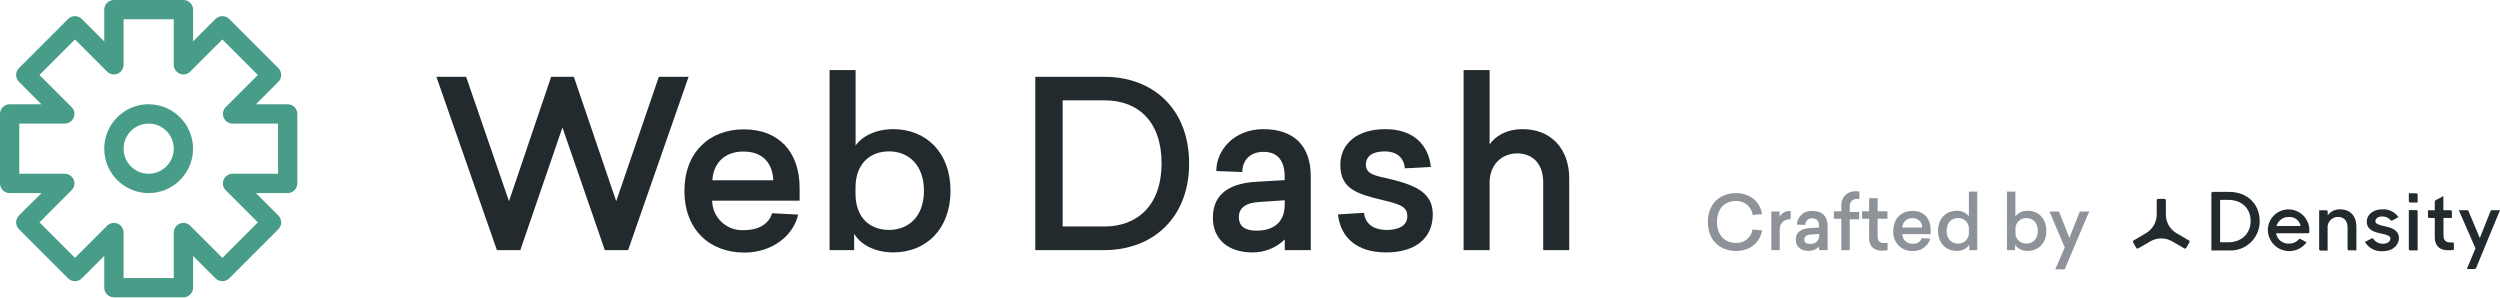
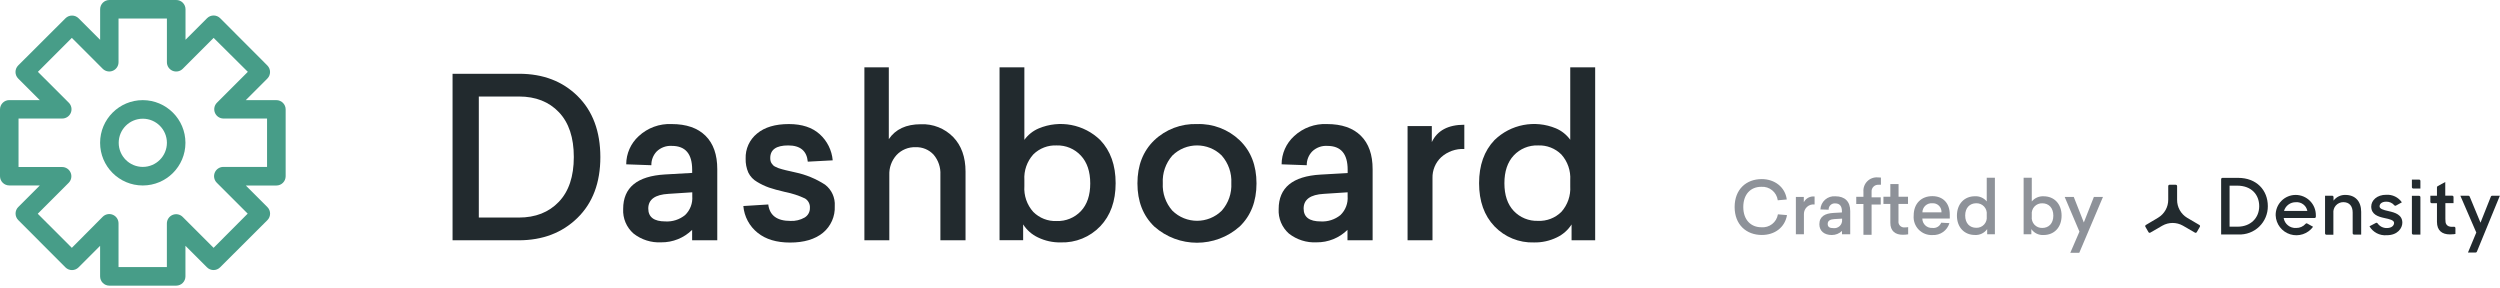
- <svg xmlns="http://www.w3.org/2000/svg" id="Layer_1" data-name="Layer 1" viewBox="0 0 672.66 80">
+ <svg xmlns="http://www.w3.org/2000/svg" id="Layer_1" data-name="Layer 1" viewBox="0 0 696.04 80">
  <defs>
    <style>.cls-1{fill:#222a2e;}.cls-2{fill:#479d88;}.cls-3{fill:#8e9299;}</style>
  </defs>
-   <path class="cls-1" d="M162.74,67.3l-11.41-33L140,67.3h-6.3L117.42,20.67h8l11.53,33.47,11.34-33.47h6.11L165.8,54.14l11.47-33.47h8L169,67.3h-6.23Z" />
-   <path class="cls-1" d="M191.61,54a8.07,8.07,0,0,0,8.54,7.92c4.05,0,6.73-1.68,7.6-4.55l7,0.37c-1.25,5.67-7,10.22-14.46,10.22-9.41,0-16.14-6.23-16.14-16.58s6.67-16.58,16-16.58,15,6,15,15.77V54h-23.5Zm0.06-5.49h16.39c-0.19-4.61-2.81-7.73-8-7.73C195.41,40.74,192,43.48,191.67,48.47Z" />
-   <path class="cls-1" d="M230.19,39.18c1.75-2.49,5.36-4.43,10.16-4.43,8.91,0,15.4,6.36,15.4,16.58s-6.48,16.58-15.4,16.58c-5,0-8.79-2.12-10.53-5V67.3h-6.61V18.86h7V39.18Zm0,11.28v1.68c0,6.36,3.8,9.72,9,9.72,5.42,0,9.41-3.74,9.41-10.53s-4-10.6-9.41-10.6C234,40.74,230.19,44.17,230.19,50.46Z" />
-   <path class="cls-1" d="M297.2,20.67c13,0,22.75,8.6,22.75,23.31S310.11,67.3,297.08,67.3H278.56V20.67H297.2ZM285.92,60.94h11.22c9,0,15.4-5.8,15.4-17S306.3,27,297.2,27H285.92V60.94Z" />
-   <path class="cls-1" d="M352.68,47.41V67.3h-7V64.43A12.3,12.3,0,0,1,337,67.92c-6.36,0-10.66-3.37-10.66-9.35,0-6.86,5.17-9.29,11.72-9.66l7.6-.44V47.53c0-4.11-1.75-6.67-5.67-6.67s-5.73,2.56-5.73,5.42l-7-.25c0-5.61,4.74-11.28,12.72-11.28C348.13,34.76,352.68,39.24,352.68,47.41ZM339,54.33c-3.3.19-5.67,1.25-5.67,4.11,0,2.68,2,3.62,4.8,3.62,4.43,0,7.54-2.18,7.54-7V53.89Z" />
-   <path class="cls-1" d="M385,44.92l-7,.37c-0.25-2.68-1.93-4.55-5.49-4.55-3.3,0-5,1.37-5,3.55,0,2.74,2.74,3,7,4,6.61,1.68,11,3.68,11,9.41,0,6.42-4.74,10.22-12.53,10.22S360.73,64.05,360,57.7l7-.44c0.37,2.93,2.43,4.61,6.23,4.61,3.18,0,5.42-1.25,5.42-3.62,0-2.62-1.68-3.24-6.92-4.49-6.48-1.56-11.1-2.93-11.1-9.35,0-5.73,4.43-9.66,12.16-9.66S384.41,39.24,385,44.92Z" />
-   <path class="cls-1" d="M400.75,38.93c1.5-2.24,4.49-4.18,9-4.18,7.29,0,12.47,5,12.47,13.28V67.3h-7V49c0-4.8-2.74-7.73-7-7.73-4.43,0-7.42,3.37-7.42,7.79V67.3h-7V18.86h7V38.93Z" />
-   <path class="cls-2" d="M77.4,28.05H68.85L74.9,22a2.6,2.6,0,0,0,0-3.67L61.67,5.1A2.6,2.6,0,0,0,58,5.1l-6.05,6.05V2.6A2.6,2.6,0,0,0,49.35,0H30.65a2.6,2.6,0,0,0-2.6,2.6v8.56L22,5.1a2.6,2.6,0,0,0-3.67,0L5.1,18.33A2.6,2.6,0,0,0,5.1,22l6.05,6.05H2.6A2.6,2.6,0,0,0,0,30.65v18.7a2.6,2.6,0,0,0,2.6,2.6h8.56L5.1,58a2.6,2.6,0,0,0,0,3.67L18.33,74.9a2.6,2.6,0,0,0,3.67,0l6.05-6.05V77.4a2.6,2.6,0,0,0,2.6,2.6h18.7a2.6,2.6,0,0,0,2.6-2.6V68.85L58,74.9a2.6,2.6,0,0,0,3.67,0L74.9,61.67a2.6,2.6,0,0,0,0-3.67l-6.05-6.05H77.4a2.6,2.6,0,0,0,2.6-2.6V30.65A2.6,2.6,0,0,0,77.4,28.05Zm-2.6,18.7H62.57a2.6,2.6,0,0,0-1.84,4.43l8.65,8.65-9.55,9.55-8.65-8.65a2.6,2.6,0,0,0-4.43,1.84V74.81H33.25V62.57a2.6,2.6,0,0,0-4.43-1.84l-8.65,8.65-9.55-9.55,8.65-8.65a2.6,2.6,0,0,0-1.84-4.43H5.19V33.25H17.43a2.6,2.6,0,0,0,1.84-4.43l-8.65-8.65,9.55-9.55,8.65,8.65a2.6,2.6,0,0,0,4.43-1.84V5.19H46.75V17.43a2.6,2.6,0,0,0,4.43,1.84l8.65-8.65,9.55,9.55-8.65,8.65a2.6,2.6,0,0,0,1.84,4.43H74.81V46.75Z" />
-   <path class="cls-2" d="M40,28.05A11.95,11.95,0,1,0,51.95,40,12,12,0,0,0,40,28.05Zm0,18.7A6.75,6.75,0,1,1,46.75,40,6.76,6.76,0,0,1,40,46.75Z" />
-   <path class="cls-3" d="M474.09,57.62l-2.51.22a4.34,4.34,0,0,0-4.6-3.75c-3,0-5,2.13-5,5.63,0,3.67,2.21,5.63,5,5.63a4.3,4.3,0,0,0,4.58-3.61L474.11,62c-0.59,3.44-3.42,5.53-7,5.53-4.34,0-7.58-2.88-7.58-7.78s3.2-7.78,7.56-7.78C470.66,51.94,473.58,54.09,474.09,57.62Z" />
-   <path class="cls-3" d="M481.76,59a2.64,2.64,0,0,0-2.9,2.65V67.3H476.6V56.91h2.21v1.46a3,3,0,0,1,3-1.58V59Z" />
-   <path class="cls-3" d="M491.75,60.84V67.3h-2.29V66.37a4,4,0,0,1-2.82,1.13c-2.07,0-3.46-1.09-3.46-3,0-2.23,1.68-3,3.81-3.14l2.47-.14v-0.3c0-1.34-.57-2.17-1.84-2.17a1.69,1.69,0,0,0-1.86,1.76l-2.29-.08a3.85,3.85,0,0,1,4.13-3.67C490.27,56.72,491.75,58.18,491.75,60.84Zm-4.44,2.25c-1.07.06-1.84,0.41-1.84,1.34s0.65,1.17,1.56,1.17a2.16,2.16,0,0,0,2.45-2.29V62.94Z" />
-   <path class="cls-3" d="M500.3,51.52v2a5.29,5.29,0,0,0-.65,0,1.83,1.83,0,0,0-1.95,2v1.5h2.55v2h-2.55V67.3h-2.27V58.87h-2v-2h2V55.47a3.71,3.71,0,0,1,4-4A5.41,5.41,0,0,1,500.3,51.52Z" />
-   <path class="cls-3" d="M507.88,65.32v2a8.56,8.56,0,0,1-1.52.12c-2,0-3.46-1-3.44-3.36l0-5.23H501v-2h1.92l0-3.53h2.29l0,3.53h2.63v2H505.2l0,4.76a1.56,1.56,0,0,0,1.72,1.78A5.29,5.29,0,0,0,507.88,65.32Z" />
-   <path class="cls-3" d="M511.83,63a2.62,2.62,0,0,0,2.78,2.57,2.31,2.31,0,0,0,2.47-1.48l2.29,0.12a4.63,4.63,0,0,1-4.7,3.32,5,5,0,0,1-5.25-5.39c0-3.38,2.17-5.39,5.19-5.39s4.86,2,4.86,5.13V63h-7.64Zm0-1.78h5.33a2.38,2.38,0,0,0-2.59-2.51A2.55,2.55,0,0,0,511.85,61.18Z" />
-   <path class="cls-3" d="M529.88,67.3V65.86a3.87,3.87,0,0,1-3.42,1.64c-2.9,0-5-2.09-5-5.39s2.11-5.39,5-5.39a4,4,0,0,1,3.3,1.44v-6.6H532V67.3h-2.15Zm-6.12-5.19c0,2.21,1.3,3.42,3.06,3.42a2.83,2.83,0,0,0,2.94-3.16V61.83a2.84,2.84,0,0,0-2.94-3.16C525.06,58.67,523.76,59.91,523.76,62.11Z" />
-   <path class="cls-3" d="M542.3,58.16a4,4,0,0,1,3.3-1.44c2.9,0,5,2.07,5,5.39s-2.11,5.39-5,5.39a3.87,3.87,0,0,1-3.42-1.64V67.3H540V51.56h2.27v6.6Zm0,3.67v0.55a2.83,2.83,0,0,0,2.94,3.16c1.76,0,3.06-1.22,3.06-3.42s-1.3-3.44-3.06-3.44A2.84,2.84,0,0,0,542.3,61.83Z" />
-   <path class="cls-3" d="M553,72.47l2.55-5.9-4.11-9.66H554l2.8,7.11,2.8-7.11h2.53l-6.6,15.56H553Z" />
-   <path class="cls-1" d="M624,56.57h1.93a0.37,0.37,0,0,1,.37.37v1a4,4,0,0,1,3.33-1.62c2.73,0,4.39,1.77,4.39,4.72v6.32h-2a0.37,0.37,0,0,1-.37-0.37V61.26c0-1.77-.89-2.9-2.62-2.9a2.78,2.78,0,0,0-2.75,3.07v6h-1.95A0.37,0.37,0,0,1,624,67V56.57Z" />
-   <path class="cls-1" d="M636.32,65.09l1.78-.93a0.36,0.36,0,0,1,.47.11,3.06,3.06,0,0,0,2.6,1.31c1.3,0,2-.67,2-1.43s-1.25-1.06-2.62-1.34c-1.84-.39-3.74-1-3.74-3.22,0-1.71,1.62-3.29,4.18-3.27a4.93,4.93,0,0,1,4.35,2.1l-1.65.91a0.37,0.37,0,0,1-.46-0.09,2.83,2.83,0,0,0-2.24-1c-1.23,0-1.86.61-1.86,1.3s1,1,2.55,1.34c1.77,0.39,3.79,1,3.79,3.22,0,1.49-1.3,3.5-4.37,3.48A5.06,5.06,0,0,1,636.32,65.09Z" />
-   <path class="cls-1" d="M648.13,52h2a0.37,0.37,0,0,1,.37.37v2.12h-2a0.37,0.37,0,0,1-.37-0.37V52Zm0,4.52h2a0.37,0.37,0,0,1,.37.37V67.38h-2a0.37,0.37,0,0,1-.37-0.37V56.57Z" />
-   <polygon class="cls-1" points="657.44 52.74 657.41 52.75 657.44 52.75 657.44 52.74" />
-   <path class="cls-1" d="M659.53,65.23h-0.3a2.17,2.17,0,0,1-.92-0.18,1.45,1.45,0,0,1-.81-1.11,7.18,7.18,0,0,1-.05-0.93l0-4.38h2.27V56.93a0.37,0.37,0,0,0-.37-0.37h-1.93V52.75h0l-2.12,1.16a0.37,0.37,0,0,0-.19.32v2.34h-1.84v1.71a0.37,0.37,0,0,0,.37.37h1.47v0.2l0,5c0,2.44,1.45,3.49,3.58,3.49h0.06a9.11,9.11,0,0,0,1-.05l0.5-.07V65.57a0.37,0.37,0,0,0-.41-0.36Z" />
-   <path class="cls-1" d="M666.06,66.82l-4.48-10.26h2.25a0.37,0.37,0,0,1,.34.22l3.06,7.28,2.89-7.28a0.37,0.37,0,0,1,.34-0.23h2.2l-6.44,15.59a0.37,0.37,0,0,1-.34.23h-2.14Z" />
-   <path class="cls-1" d="M615.9,65.54a3.31,3.31,0,0,1-3.48-2.77H621a0.37,0.37,0,0,0,.37-0.37V62a5.63,5.63,0,0,0-5.61-5.66A5.57,5.57,0,0,0,610.19,62a5.77,5.77,0,0,0,10.43,3.2L619,64.31a0.36,0.36,0,0,0-.45.08A3.41,3.41,0,0,1,615.9,65.54Zm-0.09-7.16a3,3,0,0,1,3.2,2.42h-6.49A3.36,3.36,0,0,1,615.82,58.38Z" />
-   <path class="cls-1" d="M595,52a0.37,0.37,0,0,1,.37-0.37h4.36c5.12,0,8.27,3.41,8.27,7.88a7.83,7.83,0,0,1-8.19,7.88H595V52Zm2.35,1.79V65.19h2.22c3.63,0,6-2.46,6-5.7s-2.18-5.72-6.13-5.72h-2.14Z" />
-   <path class="cls-1" d="M577.49,62.68a5.79,5.79,0,0,0,2.8-5V53.88a0.37,0.37,0,0,1,.37-0.37h1.73a0.37,0.37,0,0,1,.37.37v3.83a5.79,5.79,0,0,0,2.8,5l3.41,2a0.37,0.37,0,0,1,.13.5l-0.87,1.5a0.37,0.37,0,0,1-.5.13l-3.35-1.94a5.8,5.8,0,0,0-5.73,0l-3.35,1.94a0.37,0.37,0,0,1-.5-0.13l-0.87-1.5a0.37,0.37,0,0,1,.13-0.5Z" />
+   <path class="cls-1" d="M126,20.54h18.53q10,0,16.3,6.23t6.32,16.95q0,10.72-6.38,16.95t-16.36,6.23H126V20.54Zm7.31,6.32V60.57h11.15q6.94,0,11.12-4.37t4.18-12.48q0-8.12-4.15-12.48t-11.09-4.37H133.34Z" />
+   <path class="cls-1" d="M187,34.54q6.13,0,9.42,3.25t3.28,9.33V66.89h-7V64a12.1,12.1,0,0,1-8.61,3.47,11.51,11.51,0,0,1-7.71-2.45,8.49,8.49,0,0,1-2.88-6.85q0-8.92,11.65-9.6l7.56-.43V47.25q0-6.63-5.64-6.63a5.55,5.55,0,0,0-4.24,1.55A5.39,5.39,0,0,0,181.35,46l-7-.25a10.62,10.62,0,0,1,3.47-7.84A12.59,12.59,0,0,1,187,34.54Zm5.76,19-6.63.43q-5.64.31-5.64,4.09,0,3.59,4.77,3.59a8,8,0,0,0,5.48-1.77,6.59,6.59,0,0,0,2-5.24V53.57Z" />
+   <path class="cls-1" d="M219.64,34.54q5.45,0,8.58,2.82a11.1,11.1,0,0,1,3.62,7.28l-6.94.37q-0.43-4.52-5.45-4.52t-5,3.53a3.31,3.31,0,0,0,.09.81,2,2,0,0,0,.31.68,3.82,3.82,0,0,0,.43.53,2.4,2.4,0,0,0,.68.43l0.77,0.34a9.88,9.88,0,0,0,1,.31l1.08,0.28,1.24,0.28L221.44,48a24.57,24.57,0,0,1,8.27,3.41,6.91,6.91,0,0,1,2.7,5.95,9.09,9.09,0,0,1-3.31,7.47q-3.32,2.7-9.14,2.7-5.64,0-9-2.7a10.66,10.66,0,0,1-4-7.47l6.94-.43q0.56,4.59,6.2,4.58a7.28,7.28,0,0,0,3.9-.93,3,3,0,0,0,1.49-2.66,2.85,2.85,0,0,0-1.36-2.66,23.31,23.31,0,0,0-5.51-1.8q-2.91-.68-4.52-1.24a17.76,17.76,0,0,1-3.31-1.58,6,6,0,0,1-2.45-2.6,9.06,9.06,0,0,1-.74-3.87,8.59,8.59,0,0,1,3.19-7Q213.94,34.54,219.64,34.54Z" />
+   <path class="cls-1" d="M247.46,18.74v20q2.79-4.15,8.92-4.15a11.89,11.89,0,0,1,9,3.56q3.44,3.56,3.44,9.63V66.89h-7V48.67a8,8,0,0,0-1.89-5.61,6.5,6.5,0,0,0-5-2.08,6.94,6.94,0,0,0-5.33,2.2,7.83,7.83,0,0,0-2,5.55V66.89h-6.94V18.74h6.94Z" />
+   <path class="cls-1" d="M285.2,18.74v20.2a9.48,9.48,0,0,1,4-3.19A15.81,15.81,0,0,1,306.33,39q4.28,4.49,4.28,12t-4.28,12a14.54,14.54,0,0,1-11,4.49,13.88,13.88,0,0,1-6.35-1.39,9.89,9.89,0,0,1-4.12-3.62v4.4h-6.57V18.74h6.94Zm9,21.75A8.68,8.68,0,0,0,287.68,43a9.77,9.77,0,0,0-2.48,7.13v1.67A9.77,9.77,0,0,0,287.68,59a8.68,8.68,0,0,0,6.51,2.54,8.87,8.87,0,0,0,6.75-2.76q2.6-2.76,2.6-7.71t-2.6-7.74A8.82,8.82,0,0,0,294.18,40.49Z" />
+   <path class="cls-1" d="M333.28,34.54a16.38,16.38,0,0,1,11.87,4.52q4.68,4.52,4.68,12t-4.68,12a17.91,17.91,0,0,1-23.79,0q-4.68-4.52-4.68-12t4.68-12A16.46,16.46,0,0,1,333.28,34.54Zm6.88,8.77a9.8,9.8,0,0,0-13.76,0A10.78,10.78,0,0,0,323.74,51a10.69,10.69,0,0,0,2.66,7.65,9.8,9.8,0,0,0,13.76,0A10.69,10.69,0,0,0,342.82,51,10.78,10.78,0,0,0,340.15,43.31Z" />
+   <path class="cls-1" d="M369.46,34.54q6.13,0,9.42,3.25t3.28,9.33V66.89h-7V64a12.1,12.1,0,0,1-8.61,3.47,11.51,11.51,0,0,1-7.71-2.45A8.49,8.49,0,0,1,356,58.21q0-8.92,11.65-9.6l7.56-.43V47.25q0-6.63-5.64-6.63a5.55,5.55,0,0,0-4.24,1.55A5.39,5.39,0,0,0,363.82,46l-7-.25a10.62,10.62,0,0,1,3.47-7.84A12.59,12.59,0,0,1,369.46,34.54Zm5.76,19-6.63.43q-5.64.31-5.64,4.09,0,3.59,4.77,3.59a8,8,0,0,0,5.48-1.77,6.59,6.59,0,0,0,2-5.24V53.57Z" />
+   <path class="cls-1" d="M407.69,34.73v6.75a9,9,0,0,0-6.44,2.29,7.68,7.68,0,0,0-2.42,5.82V66.89h-6.94V35.1h6.75v4.46Q400.93,34.73,407.69,34.73Z" />
+   <path class="cls-1" d="M444.12,66.89h-6.57v-4.4a9.9,9.9,0,0,1-4.12,3.62,13.89,13.89,0,0,1-6.35,1.39,14.54,14.54,0,0,1-11-4.49q-4.28-4.49-4.28-12t4.28-12a15.81,15.81,0,0,1,17.1-3.28,9.49,9.49,0,0,1,4,3.19V18.74h6.94V66.89ZM428.2,40.49a8.82,8.82,0,0,0-6.75,2.79q-2.6,2.79-2.6,7.74t2.6,7.71a8.86,8.86,0,0,0,6.75,2.76A8.68,8.68,0,0,0,434.7,59a9.78,9.78,0,0,0,2.48-7.13V50.16A9.78,9.78,0,0,0,434.7,43,8.68,8.68,0,0,0,428.2,40.49Z" />
+   <path class="cls-2" d="M76.93,27.88H68.43l6-6a2.58,2.58,0,0,0,0-3.65L61.3,5.07a2.58,2.58,0,0,0-3.65,0l-6,6V2.58A2.58,2.58,0,0,0,49.05,0H30.46a2.58,2.58,0,0,0-2.58,2.58v8.51l-6-6a2.58,2.58,0,0,0-3.65,0L5.07,18.22a2.58,2.58,0,0,0,0,3.65l6,6H2.58A2.58,2.58,0,0,0,0,30.46V49.05a2.58,2.58,0,0,0,2.58,2.58h8.51l-6,6a2.58,2.58,0,0,0,0,3.65L18.22,74.44a2.58,2.58,0,0,0,3.65,0l6-6v8.51a2.58,2.58,0,0,0,2.58,2.58H49.05a2.58,2.58,0,0,0,2.58-2.58V68.43l6,6a2.58,2.58,0,0,0,3.65,0L74.44,61.3a2.58,2.58,0,0,0,0-3.65l-6-6h8.51a2.58,2.58,0,0,0,2.58-2.58V30.46A2.58,2.58,0,0,0,76.93,27.88ZM74.35,46.47H62.19a2.58,2.58,0,0,0-1.83,4.41l8.6,8.6L59.47,69l-8.6-8.6a2.58,2.58,0,0,0-4.41,1.83V74.35H33V62.19a2.58,2.58,0,0,0-4.41-1.83L20,69l-9.49-9.49,8.6-8.6a2.58,2.58,0,0,0-1.83-4.41H5.16V33H17.32a2.58,2.58,0,0,0,1.83-4.41L10.55,20,20,10.55l8.6,8.6A2.58,2.58,0,0,0,33,17.32V5.16H46.47V17.32a2.58,2.58,0,0,0,4.41,1.83l8.6-8.6L69,20l-8.6,8.6A2.58,2.58,0,0,0,62.19,33H74.35V46.47Z" />
+   <path class="cls-2" d="M39.76,27.88A11.88,11.88,0,1,0,51.63,39.76,11.89,11.89,0,0,0,39.76,27.88Zm0,18.59a6.71,6.71,0,1,1,6.71-6.71A6.72,6.72,0,0,1,39.76,46.47Z" />
+   <path class="cls-3" d="M497.47,55.54l-2.51.22a4.34,4.34,0,0,0-4.6-3.75c-3,0-5,2.13-5,5.63,0,3.67,2.21,5.63,5,5.63A4.3,4.3,0,0,0,495,59.67l2.53,0.22c-0.59,3.44-3.42,5.53-7,5.53-4.34,0-7.58-2.88-7.58-7.78s3.2-7.78,7.56-7.78C494,49.87,497,52,497.47,55.54Z" />
+   <path class="cls-3" d="M505.14,56.92a2.65,2.65,0,0,0-2.9,2.65v5.65H500V54.83h2.21v1.46a3,3,0,0,1,3-1.58v2.21Z" />
+   <path class="cls-3" d="M515.13,58.76v6.46h-2.29V64.29A4,4,0,0,1,510,65.43c-2.07,0-3.46-1.09-3.46-3,0-2.23,1.68-3,3.81-3.14l2.47-.14V58.8c0-1.34-.57-2.17-1.84-2.17a1.69,1.69,0,0,0-1.86,1.76l-2.29-.08A3.85,3.85,0,0,1,511,54.65C513.65,54.65,515.13,56.11,515.13,58.76ZM510.7,61c-1.07.06-1.84,0.41-1.84,1.34s0.65,1.17,1.56,1.17a2.16,2.16,0,0,0,2.45-2.29V60.87Z" />
+   <path class="cls-3" d="M523.68,49.44v2a5.29,5.29,0,0,0-.65,0,1.83,1.83,0,0,0-1.95,2v1.5h2.55v2h-2.55v8.43h-2.27V56.79h-2v-2h2V53.39a3.71,3.71,0,0,1,4-4A5.41,5.41,0,0,1,523.68,49.44Z" />
+   <path class="cls-3" d="M531.26,63.24v2a8.56,8.56,0,0,1-1.52.12c-2,0-3.46-1-3.44-3.36l0-5.23h-1.92v-2h1.92l0-3.53h2.29l0,3.53h2.63v2h-2.65l0,4.76a1.56,1.56,0,0,0,1.72,1.78A5.28,5.28,0,0,0,531.26,63.24Z" />
+   <path class="cls-3" d="M535.21,60.89A2.62,2.62,0,0,0,538,63.46,2.31,2.31,0,0,0,540.46,62l2.29,0.12a4.63,4.63,0,0,1-4.7,3.32A5,5,0,0,1,532.8,60c0-3.38,2.17-5.39,5.19-5.39s4.86,2,4.86,5.13v1.11h-7.64Zm0-1.78h5.33A2.38,2.38,0,0,0,538,56.59,2.55,2.55,0,0,0,535.23,59.1Z" />
+   <path class="cls-3" d="M553.26,65.22V63.78a3.87,3.87,0,0,1-3.42,1.64c-2.9,0-5-2.09-5-5.39s2.11-5.39,5-5.39a4,4,0,0,1,3.3,1.44v-6.6h2.27V65.22h-2.15ZM547.14,60c0,2.21,1.3,3.42,3.06,3.42a2.83,2.83,0,0,0,2.94-3.16V59.75a2.84,2.84,0,0,0-2.94-3.16C548.44,56.59,547.14,57.83,547.14,60Z" />
+   <path class="cls-3" d="M565.68,56.09a4,4,0,0,1,3.3-1.44c2.9,0,5,2.07,5,5.39s-2.11,5.39-5,5.39a3.87,3.87,0,0,1-3.42-1.64v1.44h-2.15V49.48h2.27v6.6Zm0,3.67V60.3a2.83,2.83,0,0,0,2.94,3.16c1.76,0,3.06-1.22,3.06-3.42s-1.3-3.44-3.06-3.44A2.84,2.84,0,0,0,565.68,59.75Z" />
+   <path class="cls-3" d="M576.4,70.39l2.55-5.9-4.11-9.66h2.53l2.8,7.11,2.8-7.11h2.53l-6.6,15.56H576.4Z" />
+   <path class="cls-1" d="M647.39,54.49h1.93a0.37,0.37,0,0,1,.37.37v1A4,4,0,0,1,653,54.27c2.73,0,4.39,1.77,4.39,4.72v6.32h-2a0.37,0.37,0,0,1-.37-0.37V59.18c0-1.77-.89-2.9-2.62-2.9a2.78,2.78,0,0,0-2.75,3.07v6h-1.95a0.37,0.37,0,0,1-.37-0.37V54.49Z" />
+   <path class="cls-1" d="M659.7,63l1.78-.93a0.36,0.36,0,0,1,.47.11,3.06,3.06,0,0,0,2.6,1.31c1.3,0,2-.67,2-1.43s-1.25-1.06-2.62-1.34c-1.84-.39-3.74-1-3.74-3.22,0-1.71,1.62-3.29,4.18-3.27a4.93,4.93,0,0,1,4.35,2.1l-1.65.91a0.37,0.37,0,0,1-.46-0.09,2.83,2.83,0,0,0-2.24-1c-1.23,0-1.86.61-1.86,1.3s1,1,2.55,1.34c1.77,0.39,3.79,1,3.79,3.22,0,1.49-1.3,3.5-4.37,3.48A5.06,5.06,0,0,1,659.7,63Z" />
+   <path class="cls-1" d="M671.51,50h2a0.37,0.37,0,0,1,.37.37v2.12h-2a0.37,0.37,0,0,1-.37-0.37V50Zm0,4.52h2a0.37,0.37,0,0,1,.37.37V65.31h-2a0.37,0.37,0,0,1-.37-0.37V54.49Z" />
+   <polygon class="cls-1" points="680.82 50.66 680.79 50.67 680.82 50.67 680.82 50.66" />
+   <path class="cls-1" d="M682.91,63.15h-0.3a2.17,2.17,0,0,1-.92-0.18,1.45,1.45,0,0,1-.81-1.11,7.18,7.18,0,0,1-.05-0.93l0-4.38h2.27V54.85a0.37,0.37,0,0,0-.37-0.37h-1.93V50.67h0l-2.12,1.16a0.37,0.37,0,0,0-.19.32v2.34h-1.84V56.2a0.37,0.37,0,0,0,.37.37h1.47v0.2l0,5c0,2.44,1.45,3.49,3.58,3.49h0.06a9.11,9.11,0,0,0,1-.05l0.5-.07V63.49a0.37,0.37,0,0,0-.41-0.36Z" />
+   <path class="cls-1" d="M689.44,64.74L685,54.49h2.25a0.37,0.37,0,0,1,.34.22L690.61,62l2.89-7.28a0.37,0.37,0,0,1,.34-0.23H696L689.6,70.08a0.37,0.37,0,0,1-.34.23h-2.14Z" />
+   <path class="cls-1" d="M639.29,63.47a3.31,3.31,0,0,1-3.48-2.77h8.59a0.37,0.37,0,0,0,.37-0.37v-0.4a5.63,5.63,0,0,0-5.61-5.66,5.57,5.57,0,0,0-5.58,5.67A5.77,5.77,0,0,0,644,63.14l-1.63-.91a0.36,0.36,0,0,0-.45.08A3.41,3.41,0,0,1,639.29,63.47ZM639.2,56.3a3,3,0,0,1,3.2,2.42h-6.49A3.36,3.36,0,0,1,639.2,56.3Z" />
+   <path class="cls-1" d="M618.4,49.89a0.37,0.37,0,0,1,.37-0.37h4.36c5.12,0,8.27,3.41,8.27,7.88a7.83,7.83,0,0,1-8.19,7.88H618.4V49.89Zm2.35,1.79V63.11H623c3.63,0,6-2.46,6-5.7s-2.18-5.72-6.13-5.72h-2.14Z" />
+   <path class="cls-1" d="M600.87,60.6a5.79,5.79,0,0,0,2.8-5V51.81a0.37,0.37,0,0,1,.37-0.37h1.73a0.37,0.37,0,0,1,.37.37v3.83a5.79,5.79,0,0,0,2.8,5l3.41,2a0.37,0.37,0,0,1,.13.5l-0.87,1.5a0.37,0.37,0,0,1-.5.13l-3.35-1.94a5.8,5.8,0,0,0-5.73,0l-3.35,1.94a0.37,0.37,0,0,1-.5-0.13l-0.87-1.5a0.37,0.37,0,0,1,.13-0.5Z" />
</svg>
